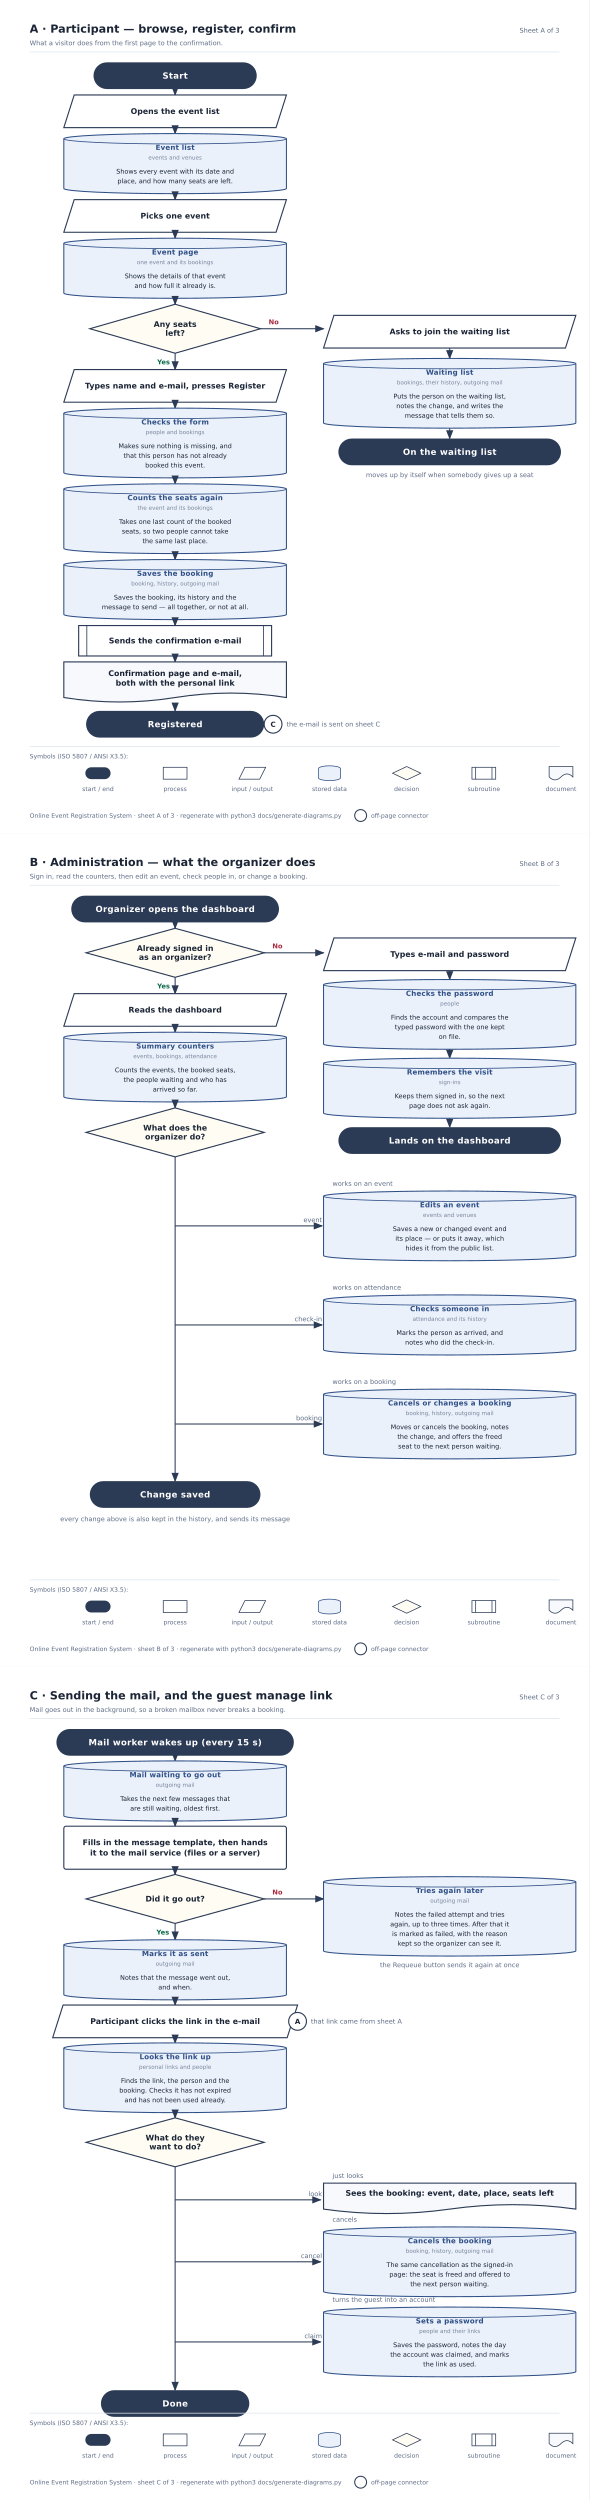
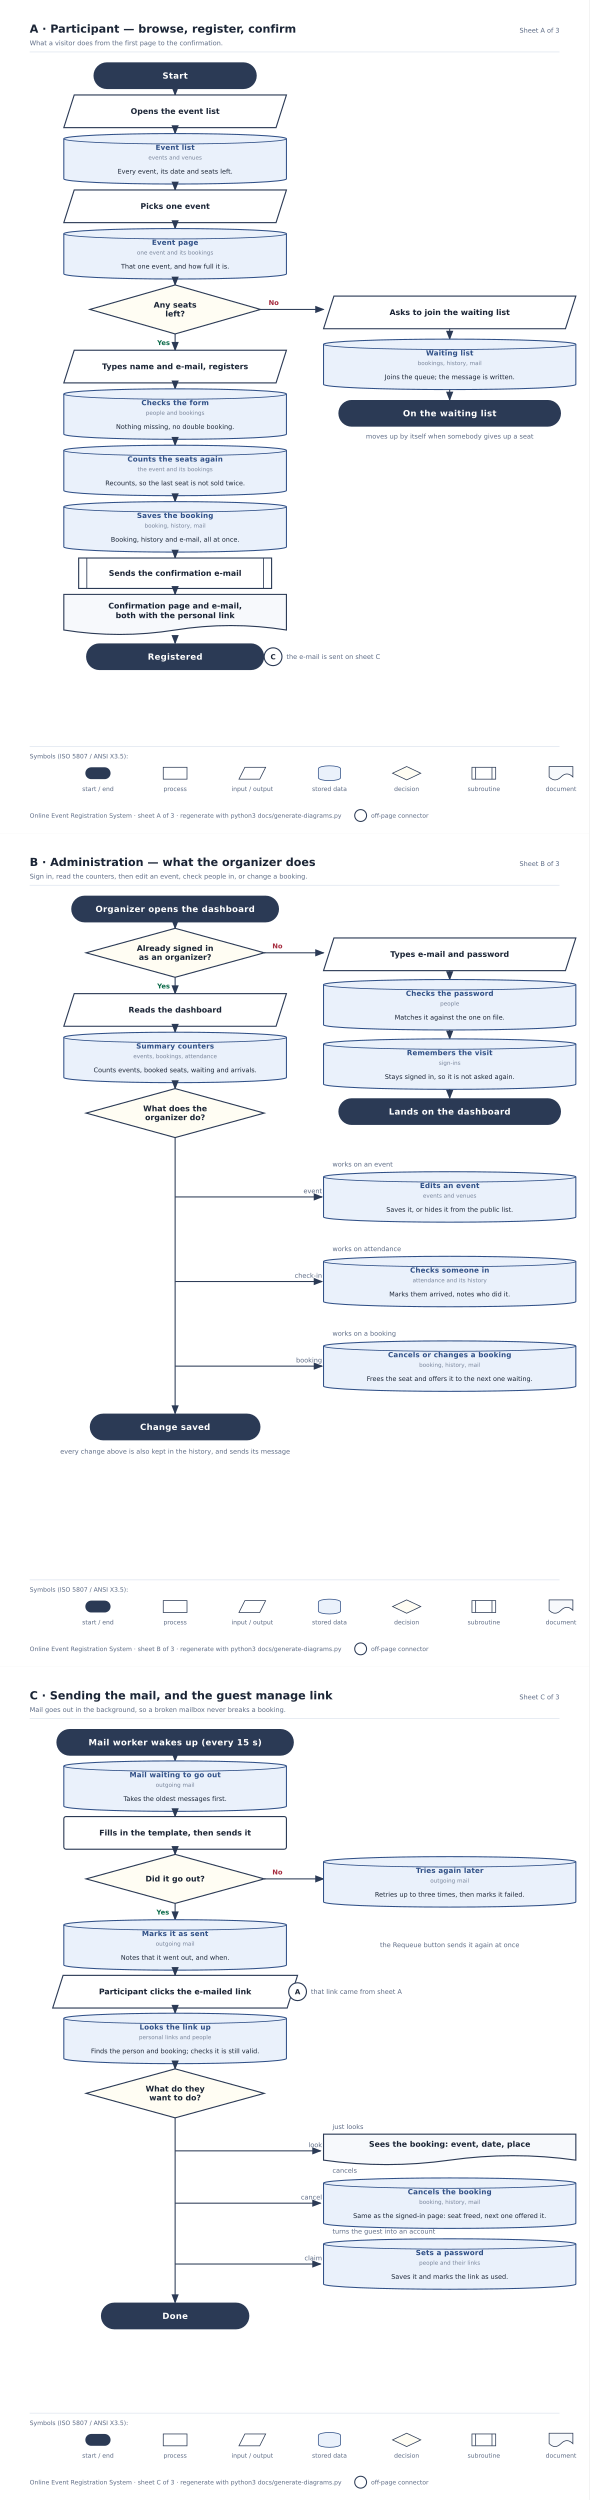
<svg xmlns="http://www.w3.org/2000/svg" viewBox="0 0 794 3369" width="794" height="3369" font-family="'Segoe UI','DejaVu Sans',Arial,Helvetica,sans-serif">
  <g transform="translate(0 0)">
    <defs>
      <style>
.t-term{fill:#fff;font-size:11.5px;font-weight:700;letter-spacing:.03em}
.t-proc{fill:#1b2536;font-size:10.5px;font-weight:600}
.t-db{fill:#2f4f86;font-size:9.6px;font-weight:700;letter-spacing:.02em}
.t-ops{fill:#1b2536;font-size:8.7px}
.t-tbl{fill:#7a869c;font-size:7.6px}
.t-lab{fill:#5d6b85;font-size:8.8px}
.t-yes{fill:#0c6b4a;font-size:9px;font-weight:700}
.t-no{fill:#a52a3d;font-size:9px;font-weight:700}
.t-h1{fill:#1b2536;font-size:15px;font-weight:700}
.t-sub{fill:#5d6b85;font-size:8.8px}
.t-con{fill:#1b2536;font-size:9.5px;font-weight:700}
.t-leg{fill:#5d6b85;font-size:8.2px}
</style>
      <marker id="ahA" markerWidth="9" markerHeight="7" refX="8" refY="3.5" orient="auto">
        <path d="M0 0 L9 3.5 L0 7 z" fill="#2b3a55" />
      </marker>
    </defs>
    <rect width="794" height="1123" fill="#ffffff" />
    <text class="t-h1" x="40" y="44">A · Participant — browse, register, confirm</text>
    <text class="t-sub" x="40" y="61">What a visitor does from the first page to the confirmation.</text>
    <text class="t-sub" x="754" y="44" text-anchor="end">Sheet A of 3</text>
    <line x1="40" y1="70" x2="754" y2="70" stroke="#dfe5ef" />
    <rect x="126.0" y="84" width="220" height="36" rx="18.0" fill="#2b3a55" />
    <text class="t-term" x="236" y="106.0" text-anchor="middle">Start</text>
    <path d="M236 120 L236 128" fill="none" stroke="#2b3a55" stroke-width="1.4" marker-end="url(#ahA)" />
    <path d="M100.0 128 L386.0 128 L372.0 172 L86.0 172 Z" fill="#ffffff" stroke="#2b3a55" stroke-width="1.5" />
    <text class="t-proc" x="236" y="153.5" text-anchor="middle">Opens the event list</text>
    <path d="M236 172 L236 180" fill="none" stroke="#2b3a55" stroke-width="1.4" marker-end="url(#ahA)" />
-     <path d="M86.0 187 A150.0 7 0 0 1 386.0 187 L386.0 254 A150.0 7 0 0 1 86.0 254 Z" fill="#eaf1fb" stroke="#2f4f86" stroke-width="1.4" />
+     <path d="M86.0 187 A150.0 7 0 0 1 386.0 187 L386.0 241 A150.0 7 0 0 1 86.0 241 Z" fill="#eaf1fb" stroke="#2f4f86" stroke-width="1.4" />
    <path d="M86.0 187 A150.0 7 0 0 0 386.0 187" fill="none" stroke="#2f4f86" stroke-width="1.1" />
    <text class="t-db" x="236" y="202" text-anchor="middle">Event list</text>
    <text class="t-tbl" x="236" y="215" text-anchor="middle">events and venues</text>
-     <text class="t-ops" x="236" y="234" text-anchor="middle">Shows every event with its date and</text>
-     <text class="t-ops" x="236" y="247" text-anchor="middle">place, and how many seats are left.</text>
-     <path d="M236 261 L236 269" fill="none" stroke="#2b3a55" stroke-width="1.4" marker-end="url(#ahA)" />
-     <path d="M100.0 269 L386.0 269 L372.0 313 L86.0 313 Z" fill="#ffffff" stroke="#2b3a55" stroke-width="1.5" />
-     <text class="t-proc" x="236" y="294.5" text-anchor="middle">Picks one event</text>
-     <path d="M236 313 L236 321" fill="none" stroke="#2b3a55" stroke-width="1.4" marker-end="url(#ahA)" />
-     <path d="M86.0 328 A150.0 7 0 0 1 386.0 328 L386.0 395 A150.0 7 0 0 1 86.0 395 Z" fill="#eaf1fb" stroke="#2f4f86" stroke-width="1.4" />
-     <path d="M86.0 328 A150.0 7 0 0 0 386.0 328" fill="none" stroke="#2f4f86" stroke-width="1.1" />
-     <text class="t-db" x="236" y="343" text-anchor="middle">Event page</text>
-     <text class="t-tbl" x="236" y="356" text-anchor="middle">one event and its bookings</text>
-     <text class="t-ops" x="236" y="375" text-anchor="middle">Shows the details of that event</text>
-     <text class="t-ops" x="236" y="388" text-anchor="middle">and how full it already is.</text>
-     <path d="M236 402 L236 410" fill="none" stroke="#2b3a55" stroke-width="1.4" marker-end="url(#ahA)" />
-     <path d="M236 410 L351.0 443.0 L236 476 L121.0 443.0 Z" fill="#fffdf3" stroke="#2b3a55" stroke-width="1.5" />
-     <text class="t-proc" x="236" y="440.5" text-anchor="middle">Any seats</text>
-     <text class="t-proc" x="236" y="452.5" text-anchor="middle">left?</text>
-     <path d="M351 443.0 L436 443.0" fill="none" stroke="#2b3a55" stroke-width="1.4" marker-end="url(#ahA)" />
-     <text class="t-no" x="362" y="437.0" text-anchor="start">No</text>
-     <path d="M450.0 425.0 L776.0 425.0 L762.0 469.0 L436.0 469.0 Z" fill="#ffffff" stroke="#2b3a55" stroke-width="1.5" />
-     <text class="t-proc" x="606" y="450.5" text-anchor="middle">Asks to join the waiting list</text>
-     <path d="M606 469.0 L606 483.0" fill="none" stroke="#2b3a55" stroke-width="1.4" marker-end="url(#ahA)" />
-     <path d="M436.0 490.0 A170.0 7 0 0 1 776.0 490.0 L776.0 570.0 A170.0 7 0 0 1 436.0 570.0 Z" fill="#eaf1fb" stroke="#2f4f86" stroke-width="1.4" />
-     <path d="M436.0 490.0 A170.0 7 0 0 0 776.0 490.0" fill="none" stroke="#2f4f86" stroke-width="1.1" />
-     <text class="t-db" x="606" y="505.0" text-anchor="middle">Waiting list</text>
-     <text class="t-tbl" x="606" y="518.0" text-anchor="middle">bookings, their history, outgoing mail</text>
-     <text class="t-ops" x="606" y="537.0" text-anchor="middle">Puts the person on the waiting list,</text>
-     <text class="t-ops" x="606" y="550.0" text-anchor="middle">notes the change, and writes the</text>
-     <text class="t-ops" x="606" y="563.0" text-anchor="middle">message that tells them so.</text>
-     <path d="M606 577.0 L606 591.0" fill="none" stroke="#2b3a55" stroke-width="1.4" marker-end="url(#ahA)" />
-     <rect x="456.0" y="591.0" width="300" height="36" rx="18.0" fill="#2b3a55" />
-     <text class="t-term" x="606" y="613.0" text-anchor="middle">On the waiting list</text>
-     <text class="t-lab" x="606" y="643.0" text-anchor="middle">moves up by itself when somebody gives up a seat</text>
-     <path d="M236 476 L236 498" fill="none" stroke="#2b3a55" stroke-width="1.4" marker-end="url(#ahA)" />
-     <text class="t-yes" x="229" y="491" text-anchor="end">Yes</text>
-     <path d="M100.0 498 L386.0 498 L372.0 542 L86.0 542 Z" fill="#ffffff" stroke="#2b3a55" stroke-width="1.5" />
-     <text class="t-proc" x="236" y="523.5" text-anchor="middle">Types name and e-mail, presses Register</text>
-     <path d="M236 542 L236 550" fill="none" stroke="#2b3a55" stroke-width="1.4" marker-end="url(#ahA)" />
-     <path d="M86.0 557 A150.0 7 0 0 1 386.0 557 L386.0 637 A150.0 7 0 0 1 86.0 637 Z" fill="#eaf1fb" stroke="#2f4f86" stroke-width="1.4" />
-     <path d="M86.0 557 A150.0 7 0 0 0 386.0 557" fill="none" stroke="#2f4f86" stroke-width="1.1" />
-     <text class="t-db" x="236" y="572" text-anchor="middle">Checks the form</text>
-     <text class="t-tbl" x="236" y="585" text-anchor="middle">people and bookings</text>
-     <text class="t-ops" x="236" y="604" text-anchor="middle">Makes sure nothing is missing, and</text>
-     <text class="t-ops" x="236" y="617" text-anchor="middle">that this person has not already</text>
-     <text class="t-ops" x="236" y="630" text-anchor="middle">booked this event.</text>
-     <path d="M236 644 L236 652" fill="none" stroke="#2b3a55" stroke-width="1.4" marker-end="url(#ahA)" />
-     <path d="M86.0 659 A150.0 7 0 0 1 386.0 659 L386.0 739 A150.0 7 0 0 1 86.0 739 Z" fill="#eaf1fb" stroke="#2f4f86" stroke-width="1.4" />
-     <path d="M86.0 659 A150.0 7 0 0 0 386.0 659" fill="none" stroke="#2f4f86" stroke-width="1.1" />
-     <text class="t-db" x="236" y="674" text-anchor="middle">Counts the seats again</text>
-     <text class="t-tbl" x="236" y="687" text-anchor="middle">the event and its bookings</text>
-     <text class="t-ops" x="236" y="706" text-anchor="middle">Takes one last count of the booked</text>
-     <text class="t-ops" x="236" y="719" text-anchor="middle">seats, so two people cannot take</text>
-     <text class="t-ops" x="236" y="732" text-anchor="middle">the same last place.</text>
-     <path d="M236 746 L236 754" fill="none" stroke="#2b3a55" stroke-width="1.4" marker-end="url(#ahA)" />
-     <path d="M86.0 761 A150.0 7 0 0 1 386.0 761 L386.0 828 A150.0 7 0 0 1 86.0 828 Z" fill="#eaf1fb" stroke="#2f4f86" stroke-width="1.4" />
-     <path d="M86.0 761 A150.0 7 0 0 0 386.0 761" fill="none" stroke="#2f4f86" stroke-width="1.1" />
-     <text class="t-db" x="236" y="776" text-anchor="middle">Saves the booking</text>
-     <text class="t-tbl" x="236" y="789" text-anchor="middle">booking, history, outgoing mail</text>
-     <text class="t-ops" x="236" y="808" text-anchor="middle">Saves the booking, its history and the</text>
-     <text class="t-ops" x="236" y="821" text-anchor="middle">message to send — all together, or not at all.</text>
-     <path d="M236 835 L236 843" fill="none" stroke="#2b3a55" stroke-width="1.4" marker-end="url(#ahA)" />
-     <rect x="106.0" y="843" width="260" height="41" fill="#ffffff" stroke="#2b3a55" stroke-width="1.5" />
-     <line x1="117.0" y1="843" x2="117.0" y2="884" stroke="#2b3a55" stroke-width="1.1" />
-     <line x1="355.0" y1="843" x2="355.0" y2="884" stroke="#2b3a55" stroke-width="1.1" />
-     <text class="t-proc" x="236" y="867.0" text-anchor="middle">Sends the confirmation e-mail</text>
-     <path d="M236 884 L236 892" fill="none" stroke="#2b3a55" stroke-width="1.4" marker-end="url(#ahA)" />
-     <path d="M86.0 892 L386.0 892 L386.0 940 Q311.0 928 236 940 Q161.0 952 86.0 940 Z" fill="#f7f9fc" stroke="#2b3a55" stroke-width="1.5" />
-     <text class="t-proc" x="236" y="911" text-anchor="middle">Confirmation page and e-mail,</text>
-     <text class="t-proc" x="236" y="924" text-anchor="middle">both with the personal link</text>
-     <path d="M236 950 L236 958" fill="none" stroke="#2b3a55" stroke-width="1.4" marker-end="url(#ahA)" />
-     <rect x="116.0" y="958" width="240" height="36" rx="18.0" fill="#2b3a55" />
-     <text class="t-term" x="236" y="980.0" text-anchor="middle">Registered</text>
-     <circle cx="368" cy="976.0" r="12" fill="#ffffff" stroke="#2b3a55" stroke-width="1.5" />
-     <text class="t-con" x="368" y="979.5" text-anchor="middle">C</text>
-     <text class="t-lab" x="386" y="979.0" text-anchor="start">the e-mail is sent on sheet C</text>
+     <text class="t-ops" x="236" y="234" text-anchor="middle">Every event, its date and seats left.</text>
+     <path d="M236 248 L236 256" fill="none" stroke="#2b3a55" stroke-width="1.4" marker-end="url(#ahA)" />
+     <path d="M100.0 256 L386.0 256 L372.0 300 L86.0 300 Z" fill="#ffffff" stroke="#2b3a55" stroke-width="1.5" />
+     <text class="t-proc" x="236" y="281.5" text-anchor="middle">Picks one event</text>
+     <path d="M236 300 L236 308" fill="none" stroke="#2b3a55" stroke-width="1.4" marker-end="url(#ahA)" />
+     <path d="M86.0 315 A150.0 7 0 0 1 386.0 315 L386.0 369 A150.0 7 0 0 1 86.0 369 Z" fill="#eaf1fb" stroke="#2f4f86" stroke-width="1.4" />
+     <path d="M86.0 315 A150.0 7 0 0 0 386.0 315" fill="none" stroke="#2f4f86" stroke-width="1.1" />
+     <text class="t-db" x="236" y="330" text-anchor="middle">Event page</text>
+     <text class="t-tbl" x="236" y="343" text-anchor="middle">one event and its bookings</text>
+     <text class="t-ops" x="236" y="362" text-anchor="middle">That one event, and how full it is.</text>
+     <path d="M236 376 L236 384" fill="none" stroke="#2b3a55" stroke-width="1.4" marker-end="url(#ahA)" />
+     <path d="M236 384 L351.0 417.0 L236 450 L121.0 417.0 Z" fill="#fffdf3" stroke="#2b3a55" stroke-width="1.5" />
+     <text class="t-proc" x="236" y="414.5" text-anchor="middle">Any seats</text>
+     <text class="t-proc" x="236" y="426.5" text-anchor="middle">left?</text>
+     <path d="M351 417.0 L436 417.0" fill="none" stroke="#2b3a55" stroke-width="1.4" marker-end="url(#ahA)" />
+     <text class="t-no" x="362" y="411.0" text-anchor="start">No</text>
+     <path d="M450.0 399.0 L776.0 399.0 L762.0 443.0 L436.0 443.0 Z" fill="#ffffff" stroke="#2b3a55" stroke-width="1.5" />
+     <text class="t-proc" x="606" y="424.5" text-anchor="middle">Asks to join the waiting list</text>
+     <path d="M606 443.0 L606 457.0" fill="none" stroke="#2b3a55" stroke-width="1.4" marker-end="url(#ahA)" />
+     <path d="M436.0 464.0 A170.0 7 0 0 1 776.0 464.0 L776.0 518.0 A170.0 7 0 0 1 436.0 518.0 Z" fill="#eaf1fb" stroke="#2f4f86" stroke-width="1.4" />
+     <path d="M436.0 464.0 A170.0 7 0 0 0 776.0 464.0" fill="none" stroke="#2f4f86" stroke-width="1.1" />
+     <text class="t-db" x="606" y="479.0" text-anchor="middle">Waiting list</text>
+     <text class="t-tbl" x="606" y="492.0" text-anchor="middle">bookings, history, mail</text>
+     <text class="t-ops" x="606" y="511.0" text-anchor="middle">Joins the queue; the message is written.</text>
+     <path d="M606 525.0 L606 539.0" fill="none" stroke="#2b3a55" stroke-width="1.4" marker-end="url(#ahA)" />
+     <rect x="456.0" y="539.0" width="300" height="36" rx="18.0" fill="#2b3a55" />
+     <text class="t-term" x="606" y="561.0" text-anchor="middle">On the waiting list</text>
+     <text class="t-lab" x="606" y="591.0" text-anchor="middle">moves up by itself when somebody gives up a seat</text>
+     <path d="M236 450 L236 472" fill="none" stroke="#2b3a55" stroke-width="1.4" marker-end="url(#ahA)" />
+     <text class="t-yes" x="229" y="465" text-anchor="end">Yes</text>
+     <path d="M100.0 472 L386.0 472 L372.0 516 L86.0 516 Z" fill="#ffffff" stroke="#2b3a55" stroke-width="1.5" />
+     <text class="t-proc" x="236" y="497.5" text-anchor="middle">Types name and e-mail, registers</text>
+     <path d="M236 516 L236 524" fill="none" stroke="#2b3a55" stroke-width="1.4" marker-end="url(#ahA)" />
+     <path d="M86.0 531 A150.0 7 0 0 1 386.0 531 L386.0 585 A150.0 7 0 0 1 86.0 585 Z" fill="#eaf1fb" stroke="#2f4f86" stroke-width="1.4" />
+     <path d="M86.0 531 A150.0 7 0 0 0 386.0 531" fill="none" stroke="#2f4f86" stroke-width="1.1" />
+     <text class="t-db" x="236" y="546" text-anchor="middle">Checks the form</text>
+     <text class="t-tbl" x="236" y="559" text-anchor="middle">people and bookings</text>
+     <text class="t-ops" x="236" y="578" text-anchor="middle">Nothing missing, no double booking.</text>
+     <path d="M236 592 L236 600" fill="none" stroke="#2b3a55" stroke-width="1.4" marker-end="url(#ahA)" />
+     <path d="M86.0 607 A150.0 7 0 0 1 386.0 607 L386.0 661 A150.0 7 0 0 1 86.0 661 Z" fill="#eaf1fb" stroke="#2f4f86" stroke-width="1.4" />
+     <path d="M86.0 607 A150.0 7 0 0 0 386.0 607" fill="none" stroke="#2f4f86" stroke-width="1.1" />
+     <text class="t-db" x="236" y="622" text-anchor="middle">Counts the seats again</text>
+     <text class="t-tbl" x="236" y="635" text-anchor="middle">the event and its bookings</text>
+     <text class="t-ops" x="236" y="654" text-anchor="middle">Recounts, so the last seat is not sold twice.</text>
+     <path d="M236 668 L236 676" fill="none" stroke="#2b3a55" stroke-width="1.4" marker-end="url(#ahA)" />
+     <path d="M86.0 683 A150.0 7 0 0 1 386.0 683 L386.0 737 A150.0 7 0 0 1 86.0 737 Z" fill="#eaf1fb" stroke="#2f4f86" stroke-width="1.4" />
+     <path d="M86.0 683 A150.0 7 0 0 0 386.0 683" fill="none" stroke="#2f4f86" stroke-width="1.1" />
+     <text class="t-db" x="236" y="698" text-anchor="middle">Saves the booking</text>
+     <text class="t-tbl" x="236" y="711" text-anchor="middle">booking, history, mail</text>
+     <text class="t-ops" x="236" y="730" text-anchor="middle">Booking, history and e-mail, all at once.</text>
+     <path d="M236 744 L236 752" fill="none" stroke="#2b3a55" stroke-width="1.4" marker-end="url(#ahA)" />
+     <rect x="106.0" y="752" width="260" height="41" fill="#ffffff" stroke="#2b3a55" stroke-width="1.5" />
+     <line x1="117.0" y1="752" x2="117.0" y2="793" stroke="#2b3a55" stroke-width="1.1" />
+     <line x1="355.0" y1="752" x2="355.0" y2="793" stroke="#2b3a55" stroke-width="1.1" />
+     <text class="t-proc" x="236" y="776.0" text-anchor="middle">Sends the confirmation e-mail</text>
+     <path d="M236 793 L236 801" fill="none" stroke="#2b3a55" stroke-width="1.4" marker-end="url(#ahA)" />
+     <path d="M86.0 801 L386.0 801 L386.0 849 Q311.0 837 236 849 Q161.0 861 86.0 849 Z" fill="#f7f9fc" stroke="#2b3a55" stroke-width="1.5" />
+     <text class="t-proc" x="236" y="820" text-anchor="middle">Confirmation page and e-mail,</text>
+     <text class="t-proc" x="236" y="833" text-anchor="middle">both with the personal link</text>
+     <path d="M236 859 L236 867" fill="none" stroke="#2b3a55" stroke-width="1.4" marker-end="url(#ahA)" />
+     <rect x="116.0" y="867" width="240" height="36" rx="18.0" fill="#2b3a55" />
+     <text class="t-term" x="236" y="889.0" text-anchor="middle">Registered</text>
+     <circle cx="368" cy="885.0" r="12" fill="#ffffff" stroke="#2b3a55" stroke-width="1.5" />
+     <text class="t-con" x="368" y="888.5" text-anchor="middle">C</text>
+     <text class="t-lab" x="386" y="888.0" text-anchor="start">the e-mail is sent on sheet C</text>
    <line x1="40" y1="1006" x2="754" y2="1006" stroke="#dfe5ef" />
    <text class="t-leg" x="40" y="1022">Symbols (ISO 5807 / ANSI X3.5):</text>
    <rect x="115" y="1034" width="34" height="16" rx="8" fill="#2b3a55" />
    <text class="t-leg" x="132" y="1066" text-anchor="middle">start / end</text>
    <rect x="220" y="1034" width="32" height="16" fill="#fff" stroke="#2b3a55" />
    <text class="t-leg" x="236" y="1066" text-anchor="middle">process</text>
    <path d="M330 1034 L358 1034 L350 1050 L322 1050 Z" fill="#fff" stroke="#2b3a55" />
    <text class="t-leg" x="340" y="1066" text-anchor="middle">input / output</text>
    <path d="M429 1036 A15 4 0 0 1 459 1036 L459 1048 A15 4 0 0 1 429 1048 Z" fill="#eaf1fb" stroke="#2f4f86" />
    <text class="t-leg" x="444" y="1066" text-anchor="middle">stored data</text>
    <path d="M548 1033 L567 1042 L548 1051 L529 1042 Z" fill="#fffdf3" stroke="#2b3a55" />
    <text class="t-leg" x="548" y="1066" text-anchor="middle">decision</text>
    <rect x="636" y="1034" width="32" height="16" fill="#fff" stroke="#2b3a55" />
    <line x1="641" y1="1034" x2="641" y2="1050" stroke="#2b3a55" />
    <line x1="663" y1="1034" x2="663" y2="1050" stroke="#2b3a55" />
    <text class="t-leg" x="652" y="1066" text-anchor="middle">subroutine</text>
    <path d="M740 1033 L772 1033 L772 1047 Q764 1039 756 1047 Q748 1055 740 1047 Z" fill="#f7f9fc" stroke="#2b3a55" />
    <text class="t-leg" x="756" y="1066" text-anchor="middle">document</text>
    <circle cx="486" cy="1099" r="8" fill="#ffffff" stroke="#2b3a55" stroke-width="1.4" />
    <text class="t-leg" x="500" y="1102">off-page connector</text>
    <text class="t-leg" x="40" y="1102">Online Event Registration System · sheet A of 3 · regenerate with python3 docs/generate-diagrams.py</text>
  </g>
  <g transform="translate(0 1123)">
    <defs>
      <style>
.t-term{fill:#fff;font-size:11.5px;font-weight:700;letter-spacing:.03em}
.t-proc{fill:#1b2536;font-size:10.5px;font-weight:600}
.t-db{fill:#2f4f86;font-size:9.6px;font-weight:700;letter-spacing:.02em}
.t-ops{fill:#1b2536;font-size:8.7px}
.t-tbl{fill:#7a869c;font-size:7.6px}
.t-lab{fill:#5d6b85;font-size:8.8px}
.t-yes{fill:#0c6b4a;font-size:9px;font-weight:700}
.t-no{fill:#a52a3d;font-size:9px;font-weight:700}
.t-h1{fill:#1b2536;font-size:15px;font-weight:700}
.t-sub{fill:#5d6b85;font-size:8.8px}
.t-con{fill:#1b2536;font-size:9.5px;font-weight:700}
.t-leg{fill:#5d6b85;font-size:8.2px}
</style>
      <marker id="ahB" markerWidth="9" markerHeight="7" refX="8" refY="3.5" orient="auto">
        <path d="M0 0 L9 3.5 L0 7 z" fill="#2b3a55" />
      </marker>
    </defs>
    <rect width="794" height="1123" fill="#ffffff" />
    <text class="t-h1" x="40" y="44">B · Administration — what the organizer does</text>
    <text class="t-sub" x="40" y="61">Sign in, read the counters, then edit an event, check people in, or change a booking.</text>
    <text class="t-sub" x="754" y="44" text-anchor="end">Sheet B of 3</text>
    <line x1="40" y1="70" x2="754" y2="70" stroke="#dfe5ef" />
    <rect x="96.0" y="84" width="280" height="36" rx="18.0" fill="#2b3a55" />
    <text class="t-term" x="236" y="106.0" text-anchor="middle">Organizer opens the dashboard</text>
    <path d="M236 120 L236 128" fill="none" stroke="#2b3a55" stroke-width="1.4" marker-end="url(#ahB)" />
    <path d="M236 128 L356.0 161.0 L236 194 L116.0 161.0 Z" fill="#fffdf3" stroke="#2b3a55" stroke-width="1.5" />
    <text class="t-proc" x="236" y="158.5" text-anchor="middle">Already signed in</text>
    <text class="t-proc" x="236" y="170.5" text-anchor="middle">as an organizer?</text>
    <path d="M356 161.0 L436 161.0" fill="none" stroke="#2b3a55" stroke-width="1.4" marker-end="url(#ahB)" />
    <text class="t-no" x="367" y="155.0" text-anchor="start">No</text>
    <path d="M450.0 141.0 L776.0 141.0 L762.0 185.0 L436.0 185.0 Z" fill="#ffffff" stroke="#2b3a55" stroke-width="1.5" />
    <text class="t-proc" x="606" y="166.5" text-anchor="middle">Types e-mail and password</text>
    <path d="M606 185.0 L606 197.0" fill="none" stroke="#2b3a55" stroke-width="1.4" marker-end="url(#ahB)" />
-     <path d="M436.0 204.0 A170.0 7 0 0 1 776.0 204.0 L776.0 284.0 A170.0 7 0 0 1 436.0 284.0 Z" fill="#eaf1fb" stroke="#2f4f86" stroke-width="1.4" />
+     <path d="M436.0 204.0 A170.0 7 0 0 1 776.0 204.0 L776.0 258.0 A170.0 7 0 0 1 436.0 258.0 Z" fill="#eaf1fb" stroke="#2f4f86" stroke-width="1.4" />
    <path d="M436.0 204.0 A170.0 7 0 0 0 776.0 204.0" fill="none" stroke="#2f4f86" stroke-width="1.1" />
    <text class="t-db" x="606" y="219.0" text-anchor="middle">Checks the password</text>
    <text class="t-tbl" x="606" y="232.0" text-anchor="middle">people</text>
-     <text class="t-ops" x="606" y="251.0" text-anchor="middle">Finds the account and compares the</text>
-     <text class="t-ops" x="606" y="264.0" text-anchor="middle">typed password with the one kept</text>
-     <text class="t-ops" x="606" y="277.0" text-anchor="middle">on file.</text>
-     <path d="M606 291.0 L606 303.0" fill="none" stroke="#2b3a55" stroke-width="1.4" marker-end="url(#ahB)" />
-     <path d="M436.0 310.0 A170.0 7 0 0 1 776.0 310.0 L776.0 377.0 A170.0 7 0 0 1 436.0 377.0 Z" fill="#eaf1fb" stroke="#2f4f86" stroke-width="1.4" />
-     <path d="M436.0 310.0 A170.0 7 0 0 0 776.0 310.0" fill="none" stroke="#2f4f86" stroke-width="1.1" />
-     <text class="t-db" x="606" y="325.0" text-anchor="middle">Remembers the visit</text>
-     <text class="t-tbl" x="606" y="338.0" text-anchor="middle">sign-ins</text>
-     <text class="t-ops" x="606" y="357.0" text-anchor="middle">Keeps them signed in, so the next</text>
-     <text class="t-ops" x="606" y="370.0" text-anchor="middle">page does not ask again.</text>
-     <path d="M606 384.0 L606 396.0" fill="none" stroke="#2b3a55" stroke-width="1.4" marker-end="url(#ahB)" />
-     <rect x="456.0" y="396.0" width="300" height="36" rx="18.0" fill="#2b3a55" />
-     <text class="t-term" x="606" y="418.0" text-anchor="middle">Lands on the dashboard</text>
+     <text class="t-ops" x="606" y="251.0" text-anchor="middle">Matches it against the one on file.</text>
+     <path d="M606 265.0 L606 277.0" fill="none" stroke="#2b3a55" stroke-width="1.4" marker-end="url(#ahB)" />
+     <path d="M436.0 284.0 A170.0 7 0 0 1 776.0 284.0 L776.0 338.0 A170.0 7 0 0 1 436.0 338.0 Z" fill="#eaf1fb" stroke="#2f4f86" stroke-width="1.4" />
+     <path d="M436.0 284.0 A170.0 7 0 0 0 776.0 284.0" fill="none" stroke="#2f4f86" stroke-width="1.1" />
+     <text class="t-db" x="606" y="299.0" text-anchor="middle">Remembers the visit</text>
+     <text class="t-tbl" x="606" y="312.0" text-anchor="middle">sign-ins</text>
+     <text class="t-ops" x="606" y="331.0" text-anchor="middle">Stays signed in, so it is not asked again.</text>
+     <path d="M606 345.0 L606 357.0" fill="none" stroke="#2b3a55" stroke-width="1.4" marker-end="url(#ahB)" />
+     <rect x="456.0" y="357.0" width="300" height="36" rx="18.0" fill="#2b3a55" />
+     <text class="t-term" x="606" y="379.0" text-anchor="middle">Lands on the dashboard</text>
    <path d="M236 194 L236 216" fill="none" stroke="#2b3a55" stroke-width="1.4" marker-end="url(#ahB)" />
    <text class="t-yes" x="229" y="209" text-anchor="end">Yes</text>
    <path d="M100.0 216 L386.0 216 L372.0 260 L86.0 260 Z" fill="#ffffff" stroke="#2b3a55" stroke-width="1.5" />
    <text class="t-proc" x="236" y="241.5" text-anchor="middle">Reads the dashboard</text>
    <path d="M236 260 L236 268" fill="none" stroke="#2b3a55" stroke-width="1.4" marker-end="url(#ahB)" />
-     <path d="M86.0 275 A150.0 7 0 0 1 386.0 275 L386.0 355 A150.0 7 0 0 1 86.0 355 Z" fill="#eaf1fb" stroke="#2f4f86" stroke-width="1.4" />
+     <path d="M86.0 275 A150.0 7 0 0 1 386.0 275 L386.0 329 A150.0 7 0 0 1 86.0 329 Z" fill="#eaf1fb" stroke="#2f4f86" stroke-width="1.4" />
    <path d="M86.0 275 A150.0 7 0 0 0 386.0 275" fill="none" stroke="#2f4f86" stroke-width="1.1" />
    <text class="t-db" x="236" y="290" text-anchor="middle">Summary counters</text>
    <text class="t-tbl" x="236" y="303" text-anchor="middle">events, bookings, attendance</text>
-     <text class="t-ops" x="236" y="322" text-anchor="middle">Counts the events, the booked seats,</text>
-     <text class="t-ops" x="236" y="335" text-anchor="middle">the people waiting and who has</text>
-     <text class="t-ops" x="236" y="348" text-anchor="middle">arrived so far.</text>
-     <path d="M236 362 L236 370" fill="none" stroke="#2b3a55" stroke-width="1.4" marker-end="url(#ahB)" />
-     <path d="M236 370 L356.0 403.0 L236 436 L116.0 403.0 Z" fill="#fffdf3" stroke="#2b3a55" stroke-width="1.5" />
-     <text class="t-proc" x="236" y="400.5" text-anchor="middle">What does the</text>
-     <text class="t-proc" x="236" y="412.5" text-anchor="middle">organizer do?</text>
-     <path d="M236 436 L236 873" fill="none" stroke="#2b3a55" stroke-width="1.4" marker-end="url(#ahB)" />
-     <path d="M236 529.0 L434 529.0" fill="none" stroke="#2b3a55" stroke-width="1.4" marker-end="url(#ahB)" />
-     <path d="M436.0 489 A170.0 7 0 0 1 776.0 489 L776.0 569 A170.0 7 0 0 1 436.0 569 Z" fill="#eaf1fb" stroke="#2f4f86" stroke-width="1.4" />
-     <path d="M436.0 489 A170.0 7 0 0 0 776.0 489" fill="none" stroke="#2f4f86" stroke-width="1.1" />
-     <text class="t-db" x="606" y="504" text-anchor="middle">Edits an event</text>
-     <text class="t-tbl" x="606" y="517" text-anchor="middle">events and venues</text>
-     <text class="t-ops" x="606" y="536" text-anchor="middle">Saves a new or changed event and</text>
-     <text class="t-ops" x="606" y="549" text-anchor="middle">its place — or puts it away, which</text>
-     <text class="t-ops" x="606" y="562" text-anchor="middle">hides it from the public list.</text>
-     <text class="t-lab" x="434" y="524.0" text-anchor="end">event</text>
-     <text class="t-lab" x="448" y="475" text-anchor="start">works on an event</text>
-     <path d="M236 662.5 L434 662.5" fill="none" stroke="#2b3a55" stroke-width="1.4" marker-end="url(#ahB)" />
-     <path d="M436.0 629 A170.0 7 0 0 1 776.0 629 L776.0 696 A170.0 7 0 0 1 436.0 696 Z" fill="#eaf1fb" stroke="#2f4f86" stroke-width="1.4" />
-     <path d="M436.0 629 A170.0 7 0 0 0 776.0 629" fill="none" stroke="#2f4f86" stroke-width="1.1" />
-     <text class="t-db" x="606" y="644" text-anchor="middle">Checks someone in</text>
-     <text class="t-tbl" x="606" y="657" text-anchor="middle">attendance and its history</text>
-     <text class="t-ops" x="606" y="676" text-anchor="middle">Marks the person as arrived, and</text>
-     <text class="t-ops" x="606" y="689" text-anchor="middle">notes who did the check-in.</text>
-     <text class="t-lab" x="434" y="657.5" text-anchor="end">check-in</text>
-     <text class="t-lab" x="448" y="615" text-anchor="start">works on attendance</text>
-     <path d="M236 796.0 L434 796.0" fill="none" stroke="#2b3a55" stroke-width="1.4" marker-end="url(#ahB)" />
-     <path d="M436.0 756 A170.0 7 0 0 1 776.0 756 L776.0 836 A170.0 7 0 0 1 436.0 836 Z" fill="#eaf1fb" stroke="#2f4f86" stroke-width="1.4" />
-     <path d="M436.0 756 A170.0 7 0 0 0 776.0 756" fill="none" stroke="#2f4f86" stroke-width="1.1" />
-     <text class="t-db" x="606" y="771" text-anchor="middle">Cancels or changes a booking</text>
-     <text class="t-tbl" x="606" y="784" text-anchor="middle">booking, history, outgoing mail</text>
-     <text class="t-ops" x="606" y="803" text-anchor="middle">Moves or cancels the booking, notes</text>
-     <text class="t-ops" x="606" y="816" text-anchor="middle">the change, and offers the freed</text>
-     <text class="t-ops" x="606" y="829" text-anchor="middle">seat to the next person waiting.</text>
-     <text class="t-lab" x="434" y="791.0" text-anchor="end">booking</text>
-     <text class="t-lab" x="448" y="742" text-anchor="start">works on a booking</text>
-     <rect x="121.0" y="873" width="230" height="36" rx="18.0" fill="#2b3a55" />
-     <text class="t-term" x="236" y="895.0" text-anchor="middle">Change saved</text>
-     <text class="t-lab" x="236" y="927" text-anchor="middle">every change above is also kept in the history, and sends its message</text>
+     <text class="t-ops" x="236" y="322" text-anchor="middle">Counts events, booked seats, waiting and arrivals.</text>
+     <path d="M236 336 L236 344" fill="none" stroke="#2b3a55" stroke-width="1.4" marker-end="url(#ahB)" />
+     <path d="M236 344 L356.0 377.0 L236 410 L116.0 377.0 Z" fill="#fffdf3" stroke="#2b3a55" stroke-width="1.5" />
+     <text class="t-proc" x="236" y="374.5" text-anchor="middle">What does the</text>
+     <text class="t-proc" x="236" y="386.5" text-anchor="middle">organizer do?</text>
+     <path d="M236 410 L236 782" fill="none" stroke="#2b3a55" stroke-width="1.4" marker-end="url(#ahB)" />
+     <path d="M236 490.0 L434 490.0" fill="none" stroke="#2b3a55" stroke-width="1.4" marker-end="url(#ahB)" />
+     <path d="M436.0 463 A170.0 7 0 0 1 776.0 463 L776.0 517 A170.0 7 0 0 1 436.0 517 Z" fill="#eaf1fb" stroke="#2f4f86" stroke-width="1.4" />
+     <path d="M436.0 463 A170.0 7 0 0 0 776.0 463" fill="none" stroke="#2f4f86" stroke-width="1.1" />
+     <text class="t-db" x="606" y="478" text-anchor="middle">Edits an event</text>
+     <text class="t-tbl" x="606" y="491" text-anchor="middle">events and venues</text>
+     <text class="t-ops" x="606" y="510" text-anchor="middle">Saves it, or hides it from the public list.</text>
+     <text class="t-lab" x="434" y="485.0" text-anchor="end">event</text>
+     <text class="t-lab" x="448" y="449" text-anchor="start">works on an event</text>
+     <path d="M236 604.0 L434 604.0" fill="none" stroke="#2b3a55" stroke-width="1.4" marker-end="url(#ahB)" />
+     <path d="M436.0 577 A170.0 7 0 0 1 776.0 577 L776.0 631 A170.0 7 0 0 1 436.0 631 Z" fill="#eaf1fb" stroke="#2f4f86" stroke-width="1.4" />
+     <path d="M436.0 577 A170.0 7 0 0 0 776.0 577" fill="none" stroke="#2f4f86" stroke-width="1.1" />
+     <text class="t-db" x="606" y="592" text-anchor="middle">Checks someone in</text>
+     <text class="t-tbl" x="606" y="605" text-anchor="middle">attendance and its history</text>
+     <text class="t-ops" x="606" y="624" text-anchor="middle">Marks them arrived, notes who did it.</text>
+     <text class="t-lab" x="434" y="599.0" text-anchor="end">check-in</text>
+     <text class="t-lab" x="448" y="563" text-anchor="start">works on attendance</text>
+     <path d="M236 718.0 L434 718.0" fill="none" stroke="#2b3a55" stroke-width="1.4" marker-end="url(#ahB)" />
+     <path d="M436.0 691 A170.0 7 0 0 1 776.0 691 L776.0 745 A170.0 7 0 0 1 436.0 745 Z" fill="#eaf1fb" stroke="#2f4f86" stroke-width="1.4" />
+     <path d="M436.0 691 A170.0 7 0 0 0 776.0 691" fill="none" stroke="#2f4f86" stroke-width="1.1" />
+     <text class="t-db" x="606" y="706" text-anchor="middle">Cancels or changes a booking</text>
+     <text class="t-tbl" x="606" y="719" text-anchor="middle">booking, history, mail</text>
+     <text class="t-ops" x="606" y="738" text-anchor="middle">Frees the seat and offers it to the next one waiting.</text>
+     <text class="t-lab" x="434" y="713.0" text-anchor="end">booking</text>
+     <text class="t-lab" x="448" y="677" text-anchor="start">works on a booking</text>
+     <rect x="121.0" y="782" width="230" height="36" rx="18.0" fill="#2b3a55" />
+     <text class="t-term" x="236" y="804.0" text-anchor="middle">Change saved</text>
+     <text class="t-lab" x="236" y="836" text-anchor="middle">every change above is also kept in the history, and sends its message</text>
    <line x1="40" y1="1006" x2="754" y2="1006" stroke="#dfe5ef" />
    <text class="t-leg" x="40" y="1022">Symbols (ISO 5807 / ANSI X3.5):</text>
    <rect x="115" y="1034" width="34" height="16" rx="8" fill="#2b3a55" />
    <text class="t-leg" x="132" y="1066" text-anchor="middle">start / end</text>
    <rect x="220" y="1034" width="32" height="16" fill="#fff" stroke="#2b3a55" />
    <text class="t-leg" x="236" y="1066" text-anchor="middle">process</text>
    <path d="M330 1034 L358 1034 L350 1050 L322 1050 Z" fill="#fff" stroke="#2b3a55" />
    <text class="t-leg" x="340" y="1066" text-anchor="middle">input / output</text>
    <path d="M429 1036 A15 4 0 0 1 459 1036 L459 1048 A15 4 0 0 1 429 1048 Z" fill="#eaf1fb" stroke="#2f4f86" />
    <text class="t-leg" x="444" y="1066" text-anchor="middle">stored data</text>
    <path d="M548 1033 L567 1042 L548 1051 L529 1042 Z" fill="#fffdf3" stroke="#2b3a55" />
    <text class="t-leg" x="548" y="1066" text-anchor="middle">decision</text>
    <rect x="636" y="1034" width="32" height="16" fill="#fff" stroke="#2b3a55" />
    <line x1="641" y1="1034" x2="641" y2="1050" stroke="#2b3a55" />
    <line x1="663" y1="1034" x2="663" y2="1050" stroke="#2b3a55" />
    <text class="t-leg" x="652" y="1066" text-anchor="middle">subroutine</text>
    <path d="M740 1033 L772 1033 L772 1047 Q764 1039 756 1047 Q748 1055 740 1047 Z" fill="#f7f9fc" stroke="#2b3a55" />
    <text class="t-leg" x="756" y="1066" text-anchor="middle">document</text>
    <circle cx="486" cy="1099" r="8" fill="#ffffff" stroke="#2b3a55" stroke-width="1.4" />
    <text class="t-leg" x="500" y="1102">off-page connector</text>
    <text class="t-leg" x="40" y="1102">Online Event Registration System · sheet B of 3 · regenerate with python3 docs/generate-diagrams.py</text>
  </g>
  <g transform="translate(0 2246)">
    <defs>
      <style>
.t-term{fill:#fff;font-size:11.5px;font-weight:700;letter-spacing:.03em}
.t-proc{fill:#1b2536;font-size:10.5px;font-weight:600}
.t-db{fill:#2f4f86;font-size:9.6px;font-weight:700;letter-spacing:.02em}
.t-ops{fill:#1b2536;font-size:8.7px}
.t-tbl{fill:#7a869c;font-size:7.6px}
.t-lab{fill:#5d6b85;font-size:8.8px}
.t-yes{fill:#0c6b4a;font-size:9px;font-weight:700}
.t-no{fill:#a52a3d;font-size:9px;font-weight:700}
.t-h1{fill:#1b2536;font-size:15px;font-weight:700}
.t-sub{fill:#5d6b85;font-size:8.8px}
.t-con{fill:#1b2536;font-size:9.5px;font-weight:700}
.t-leg{fill:#5d6b85;font-size:8.2px}
</style>
      <marker id="ahC" markerWidth="9" markerHeight="7" refX="8" refY="3.5" orient="auto">
        <path d="M0 0 L9 3.5 L0 7 z" fill="#2b3a55" />
      </marker>
    </defs>
    <rect width="794" height="1123" fill="#ffffff" />
    <text class="t-h1" x="40" y="44">C · Sending the mail, and the guest manage link</text>
    <text class="t-sub" x="40" y="61">Mail goes out in the background, so a broken mailbox never breaks a booking.</text>
    <text class="t-sub" x="754" y="44" text-anchor="end">Sheet C of 3</text>
    <line x1="40" y1="70" x2="754" y2="70" stroke="#dfe5ef" />
    <rect x="76.0" y="84" width="320" height="36" rx="18.0" fill="#2b3a55" />
    <text class="t-term" x="236" y="106.0" text-anchor="middle">Mail worker wakes up (every 15 s)</text>
    <path d="M236 120 L236 127" fill="none" stroke="#2b3a55" stroke-width="1.4" marker-end="url(#ahC)" />
-     <path d="M86.0 134 A150.0 7 0 0 1 386.0 134 L386.0 201 A150.0 7 0 0 1 86.0 201 Z" fill="#eaf1fb" stroke="#2f4f86" stroke-width="1.4" />
+     <path d="M86.0 134 A150.0 7 0 0 1 386.0 134 L386.0 188 A150.0 7 0 0 1 86.0 188 Z" fill="#eaf1fb" stroke="#2f4f86" stroke-width="1.4" />
    <path d="M86.0 134 A150.0 7 0 0 0 386.0 134" fill="none" stroke="#2f4f86" stroke-width="1.1" />
    <text class="t-db" x="236" y="149" text-anchor="middle">Mail waiting to go out</text>
    <text class="t-tbl" x="236" y="162" text-anchor="middle">outgoing mail</text>
-     <text class="t-ops" x="236" y="181" text-anchor="middle">Takes the next few messages that</text>
-     <text class="t-ops" x="236" y="194" text-anchor="middle">are still waiting, oldest first.</text>
-     <path d="M236 208 L236 215" fill="none" stroke="#2b3a55" stroke-width="1.4" marker-end="url(#ahC)" />
-     <rect x="86.0" y="215" width="300" height="58" rx="3" fill="#ffffff" stroke="#2b3a55" stroke-width="1.5" />
-     <text class="t-proc" x="236" y="240.5" text-anchor="middle">Fills in the message template, then hands</text>
-     <text class="t-proc" x="236" y="254.5" text-anchor="middle">it to the mail service (files or a server)</text>
-     <path d="M236 273 L236 280" fill="none" stroke="#2b3a55" stroke-width="1.4" marker-end="url(#ahC)" />
-     <path d="M236 280 L356.0 313.0 L236 346 L116.0 313.0 Z" fill="#fffdf3" stroke="#2b3a55" stroke-width="1.5" />
-     <text class="t-proc" x="236" y="316.5" text-anchor="middle">Did it go out?</text>
-     <path d="M356 313.0 L436 313.0" fill="none" stroke="#2b3a55" stroke-width="1.4" marker-end="url(#ahC)" />
-     <text class="t-no" x="367" y="307.0" text-anchor="start">No</text>
-     <path d="M436.0 290.0 A170.0 7 0 0 1 776.0 290.0 L776.0 383.0 A170.0 7 0 0 1 436.0 383.0 Z" fill="#eaf1fb" stroke="#2f4f86" stroke-width="1.4" />
-     <path d="M436.0 290.0 A170.0 7 0 0 0 776.0 290.0" fill="none" stroke="#2f4f86" stroke-width="1.1" />
-     <text class="t-db" x="606" y="305.0" text-anchor="middle">Tries again later</text>
-     <text class="t-tbl" x="606" y="318.0" text-anchor="middle">outgoing mail</text>
-     <text class="t-ops" x="606" y="337.0" text-anchor="middle">Notes the failed attempt and tries</text>
-     <text class="t-ops" x="606" y="350.0" text-anchor="middle">again, up to three times. After that it</text>
-     <text class="t-ops" x="606" y="363.0" text-anchor="middle">is marked as failed, with the reason</text>
-     <text class="t-ops" x="606" y="376.0" text-anchor="middle">kept so the organizer can see it.</text>
-     <text class="t-lab" x="606" y="405.0" text-anchor="middle">the Requeue button sends it again at once</text>
-     <path d="M236 346 L236 368" fill="none" stroke="#2b3a55" stroke-width="1.4" marker-end="url(#ahC)" />
-     <text class="t-yes" x="228" y="361" text-anchor="end">Yes</text>
-     <path d="M86.0 375 A150.0 7 0 0 1 386.0 375 L386.0 442 A150.0 7 0 0 1 86.0 442 Z" fill="#eaf1fb" stroke="#2f4f86" stroke-width="1.4" />
-     <path d="M86.0 375 A150.0 7 0 0 0 386.0 375" fill="none" stroke="#2f4f86" stroke-width="1.1" />
-     <text class="t-db" x="236" y="390" text-anchor="middle">Marks it as sent</text>
-     <text class="t-tbl" x="236" y="403" text-anchor="middle">outgoing mail</text>
-     <text class="t-ops" x="236" y="422" text-anchor="middle">Notes that the message went out,</text>
-     <text class="t-ops" x="236" y="435" text-anchor="middle">and when.</text>
-     <path d="M236 449 L236 456" fill="none" stroke="#2b3a55" stroke-width="1.4" marker-end="url(#ahC)" />
-     <path d="M85.0 456 L401.0 456 L387.0 500 L71.0 500 Z" fill="#ffffff" stroke="#2b3a55" stroke-width="1.5" />
-     <text class="t-proc" x="236" y="481.5" text-anchor="middle">Participant clicks the link in the e-mail</text>
-     <circle cx="401" cy="478.0" r="12" fill="#ffffff" stroke="#2b3a55" stroke-width="1.5" />
-     <text class="t-con" x="401" y="481.5" text-anchor="middle">A</text>
-     <text class="t-lab" x="419" y="481.0" text-anchor="start">that link came from sheet A</text>
-     <path d="M236 500 L236 507" fill="none" stroke="#2b3a55" stroke-width="1.4" marker-end="url(#ahC)" />
-     <path d="M86.0 514 A150.0 7 0 0 1 386.0 514 L386.0 594 A150.0 7 0 0 1 86.0 594 Z" fill="#eaf1fb" stroke="#2f4f86" stroke-width="1.4" />
-     <path d="M86.0 514 A150.0 7 0 0 0 386.0 514" fill="none" stroke="#2f4f86" stroke-width="1.1" />
-     <text class="t-db" x="236" y="529" text-anchor="middle">Looks the link up</text>
-     <text class="t-tbl" x="236" y="542" text-anchor="middle">personal links and people</text>
-     <text class="t-ops" x="236" y="561" text-anchor="middle">Finds the link, the person and the</text>
-     <text class="t-ops" x="236" y="574" text-anchor="middle">booking. Checks it has not expired</text>
-     <text class="t-ops" x="236" y="587" text-anchor="middle">and has not been used already.</text>
-     <path d="M236 601 L236 608" fill="none" stroke="#2b3a55" stroke-width="1.4" marker-end="url(#ahC)" />
-     <path d="M236 608 L356.0 641.0 L236 674 L116.0 641.0 Z" fill="#fffdf3" stroke="#2b3a55" stroke-width="1.5" />
-     <text class="t-proc" x="236" y="638.5" text-anchor="middle">What do they</text>
-     <text class="t-proc" x="236" y="650.5" text-anchor="middle">want to do?</text>
-     <path d="M236 674 L236 975" fill="none" stroke="#2b3a55" stroke-width="1.4" marker-end="url(#ahC)" />
-     <path d="M236 718.5 L432 718.5" fill="none" stroke="#2b3a55" stroke-width="1.4" marker-end="url(#ahC)" />
-     <path d="M436.0 696 L776.0 696 L776.0 731 Q691.0 719 606 731 Q521.0 743 436.0 731 Z" fill="#f7f9fc" stroke="#2b3a55" stroke-width="1.5" />
-     <text class="t-proc" x="606" y="713" text-anchor="middle">Sees the booking: event, date, place, seats left</text>
-     <text class="t-lab" x="434" y="713.5" text-anchor="end">look</text>
-     <text class="t-lab" x="448" y="689" text-anchor="start">just looks</text>
-     <path d="M236 802.0 L432 802.0" fill="none" stroke="#2b3a55" stroke-width="1.4" marker-end="url(#ahC)" />
-     <path d="M436.0 762 A170.0 7 0 0 1 776.0 762 L776.0 842 A170.0 7 0 0 1 436.0 842 Z" fill="#eaf1fb" stroke="#2f4f86" stroke-width="1.4" />
-     <path d="M436.0 762 A170.0 7 0 0 0 776.0 762" fill="none" stroke="#2f4f86" stroke-width="1.1" />
-     <text class="t-db" x="606" y="777" text-anchor="middle">Cancels the booking</text>
-     <text class="t-tbl" x="606" y="790" text-anchor="middle">booking, history, outgoing mail</text>
-     <text class="t-ops" x="606" y="809" text-anchor="middle">The same cancellation as the signed-in</text>
-     <text class="t-ops" x="606" y="822" text-anchor="middle">page: the seat is freed and offered to</text>
-     <text class="t-ops" x="606" y="835" text-anchor="middle">the next person waiting.</text>
-     <text class="t-lab" x="434" y="797.0" text-anchor="end">cancel</text>
-     <text class="t-lab" x="448" y="748" text-anchor="start">cancels</text>
-     <path d="M236 910.0 L432 910.0" fill="none" stroke="#2b3a55" stroke-width="1.4" marker-end="url(#ahC)" />
-     <path d="M436.0 870 A170.0 7 0 0 1 776.0 870 L776.0 950 A170.0 7 0 0 1 436.0 950 Z" fill="#eaf1fb" stroke="#2f4f86" stroke-width="1.4" />
-     <path d="M436.0 870 A170.0 7 0 0 0 776.0 870" fill="none" stroke="#2f4f86" stroke-width="1.1" />
-     <text class="t-db" x="606" y="885" text-anchor="middle">Sets a password</text>
-     <text class="t-tbl" x="606" y="898" text-anchor="middle">people and their links</text>
-     <text class="t-ops" x="606" y="917" text-anchor="middle">Saves the password, notes the day</text>
-     <text class="t-ops" x="606" y="930" text-anchor="middle">the account was claimed, and marks</text>
-     <text class="t-ops" x="606" y="943" text-anchor="middle">the link as used.</text>
-     <text class="t-lab" x="434" y="905.0" text-anchor="end">claim</text>
-     <text class="t-lab" x="448" y="856" text-anchor="start">turns the guest into an account</text>
-     <rect x="136.0" y="975" width="200" height="36" rx="18.0" fill="#2b3a55" />
-     <text class="t-term" x="236" y="997.0" text-anchor="middle">Done</text>
+     <text class="t-ops" x="236" y="181" text-anchor="middle">Takes the oldest messages first.</text>
+     <path d="M236 195 L236 202" fill="none" stroke="#2b3a55" stroke-width="1.4" marker-end="url(#ahC)" />
+     <rect x="86.0" y="202" width="300" height="44" rx="3" fill="#ffffff" stroke="#2b3a55" stroke-width="1.5" />
+     <text class="t-proc" x="236" y="227.5" text-anchor="middle">Fills in the template, then sends it</text>
+     <path d="M236 246 L236 253" fill="none" stroke="#2b3a55" stroke-width="1.4" marker-end="url(#ahC)" />
+     <path d="M236 253 L356.0 286.0 L236 319 L116.0 286.0 Z" fill="#fffdf3" stroke="#2b3a55" stroke-width="1.5" />
+     <text class="t-proc" x="236" y="289.5" text-anchor="middle">Did it go out?</text>
+     <path d="M356 286.0 L436 286.0" fill="none" stroke="#2b3a55" stroke-width="1.4" marker-end="url(#ahC)" />
+     <text class="t-no" x="367" y="280.0" text-anchor="start">No</text>
+     <path d="M436.0 263.0 A170.0 7 0 0 1 776.0 263.0 L776.0 317.0 A170.0 7 0 0 1 436.0 317.0 Z" fill="#eaf1fb" stroke="#2f4f86" stroke-width="1.4" />
+     <path d="M436.0 263.0 A170.0 7 0 0 0 776.0 263.0" fill="none" stroke="#2f4f86" stroke-width="1.1" />
+     <text class="t-db" x="606" y="278.0" text-anchor="middle">Tries again later</text>
+     <text class="t-tbl" x="606" y="291.0" text-anchor="middle">outgoing mail</text>
+     <text class="t-ops" x="606" y="310.0" text-anchor="middle">Retries up to three times, then marks it failed.</text>
+     <text class="t-lab" x="606" y="378.0" text-anchor="middle">the Requeue button sends it again at once</text>
+     <path d="M236 319 L236 341" fill="none" stroke="#2b3a55" stroke-width="1.4" marker-end="url(#ahC)" />
+     <text class="t-yes" x="228" y="334" text-anchor="end">Yes</text>
+     <path d="M86.0 348 A150.0 7 0 0 1 386.0 348 L386.0 402 A150.0 7 0 0 1 86.0 402 Z" fill="#eaf1fb" stroke="#2f4f86" stroke-width="1.4" />
+     <path d="M86.0 348 A150.0 7 0 0 0 386.0 348" fill="none" stroke="#2f4f86" stroke-width="1.1" />
+     <text class="t-db" x="236" y="363" text-anchor="middle">Marks it as sent</text>
+     <text class="t-tbl" x="236" y="376" text-anchor="middle">outgoing mail</text>
+     <text class="t-ops" x="236" y="395" text-anchor="middle">Notes that it went out, and when.</text>
+     <path d="M236 409 L236 416" fill="none" stroke="#2b3a55" stroke-width="1.4" marker-end="url(#ahC)" />
+     <path d="M85.0 416 L401.0 416 L387.0 460 L71.0 460 Z" fill="#ffffff" stroke="#2b3a55" stroke-width="1.5" />
+     <text class="t-proc" x="236" y="441.5" text-anchor="middle">Participant clicks the e-mailed link</text>
+     <circle cx="401" cy="438.0" r="12" fill="#ffffff" stroke="#2b3a55" stroke-width="1.5" />
+     <text class="t-con" x="401" y="441.5" text-anchor="middle">A</text>
+     <text class="t-lab" x="419" y="441.0" text-anchor="start">that link came from sheet A</text>
+     <path d="M236 460 L236 467" fill="none" stroke="#2b3a55" stroke-width="1.4" marker-end="url(#ahC)" />
+     <path d="M86.0 474 A150.0 7 0 0 1 386.0 474 L386.0 528 A150.0 7 0 0 1 86.0 528 Z" fill="#eaf1fb" stroke="#2f4f86" stroke-width="1.4" />
+     <path d="M86.0 474 A150.0 7 0 0 0 386.0 474" fill="none" stroke="#2f4f86" stroke-width="1.1" />
+     <text class="t-db" x="236" y="489" text-anchor="middle">Looks the link up</text>
+     <text class="t-tbl" x="236" y="502" text-anchor="middle">personal links and people</text>
+     <text class="t-ops" x="236" y="521" text-anchor="middle">Finds the person and booking; checks it is still valid.</text>
+     <path d="M236 535 L236 542" fill="none" stroke="#2b3a55" stroke-width="1.4" marker-end="url(#ahC)" />
+     <path d="M236 542 L356.0 575.0 L236 608 L116.0 575.0 Z" fill="#fffdf3" stroke="#2b3a55" stroke-width="1.5" />
+     <text class="t-proc" x="236" y="572.5" text-anchor="middle">What do they</text>
+     <text class="t-proc" x="236" y="584.5" text-anchor="middle">want to do?</text>
+     <path d="M236 608 L236 857" fill="none" stroke="#2b3a55" stroke-width="1.4" marker-end="url(#ahC)" />
+     <path d="M236 652.5 L432 652.5" fill="none" stroke="#2b3a55" stroke-width="1.4" marker-end="url(#ahC)" />
+     <path d="M436.0 630 L776.0 630 L776.0 665 Q691.0 653 606 665 Q521.0 677 436.0 665 Z" fill="#f7f9fc" stroke="#2b3a55" stroke-width="1.5" />
+     <text class="t-proc" x="606" y="647" text-anchor="middle">Sees the booking: event, date, place</text>
+     <text class="t-lab" x="434" y="647.5" text-anchor="end">look</text>
+     <text class="t-lab" x="448" y="623" text-anchor="start">just looks</text>
+     <path d="M236 723.0 L432 723.0" fill="none" stroke="#2b3a55" stroke-width="1.4" marker-end="url(#ahC)" />
+     <path d="M436.0 696 A170.0 7 0 0 1 776.0 696 L776.0 750 A170.0 7 0 0 1 436.0 750 Z" fill="#eaf1fb" stroke="#2f4f86" stroke-width="1.4" />
+     <path d="M436.0 696 A170.0 7 0 0 0 776.0 696" fill="none" stroke="#2f4f86" stroke-width="1.1" />
+     <text class="t-db" x="606" y="711" text-anchor="middle">Cancels the booking</text>
+     <text class="t-tbl" x="606" y="724" text-anchor="middle">booking, history, mail</text>
+     <text class="t-ops" x="606" y="743" text-anchor="middle">Same as the signed-in page: seat freed, next one offered it.</text>
+     <text class="t-lab" x="434" y="718.0" text-anchor="end">cancel</text>
+     <text class="t-lab" x="448" y="682" text-anchor="start">cancels</text>
+     <path d="M236 805.0 L432 805.0" fill="none" stroke="#2b3a55" stroke-width="1.4" marker-end="url(#ahC)" />
+     <path d="M436.0 778 A170.0 7 0 0 1 776.0 778 L776.0 832 A170.0 7 0 0 1 436.0 832 Z" fill="#eaf1fb" stroke="#2f4f86" stroke-width="1.4" />
+     <path d="M436.0 778 A170.0 7 0 0 0 776.0 778" fill="none" stroke="#2f4f86" stroke-width="1.1" />
+     <text class="t-db" x="606" y="793" text-anchor="middle">Sets a password</text>
+     <text class="t-tbl" x="606" y="806" text-anchor="middle">people and their links</text>
+     <text class="t-ops" x="606" y="825" text-anchor="middle">Saves it and marks the link as used.</text>
+     <text class="t-lab" x="434" y="800.0" text-anchor="end">claim</text>
+     <text class="t-lab" x="448" y="764" text-anchor="start">turns the guest into an account</text>
+     <rect x="136.0" y="857" width="200" height="36" rx="18.0" fill="#2b3a55" />
+     <text class="t-term" x="236" y="879.0" text-anchor="middle">Done</text>
    <line x1="40" y1="1006" x2="754" y2="1006" stroke="#dfe5ef" />
    <text class="t-leg" x="40" y="1022">Symbols (ISO 5807 / ANSI X3.5):</text>
    <rect x="115" y="1034" width="34" height="16" rx="8" fill="#2b3a55" />
    <text class="t-leg" x="132" y="1066" text-anchor="middle">start / end</text>
    <rect x="220" y="1034" width="32" height="16" fill="#fff" stroke="#2b3a55" />
    <text class="t-leg" x="236" y="1066" text-anchor="middle">process</text>
    <path d="M330 1034 L358 1034 L350 1050 L322 1050 Z" fill="#fff" stroke="#2b3a55" />
    <text class="t-leg" x="340" y="1066" text-anchor="middle">input / output</text>
    <path d="M429 1036 A15 4 0 0 1 459 1036 L459 1048 A15 4 0 0 1 429 1048 Z" fill="#eaf1fb" stroke="#2f4f86" />
    <text class="t-leg" x="444" y="1066" text-anchor="middle">stored data</text>
    <path d="M548 1033 L567 1042 L548 1051 L529 1042 Z" fill="#fffdf3" stroke="#2b3a55" />
    <text class="t-leg" x="548" y="1066" text-anchor="middle">decision</text>
    <rect x="636" y="1034" width="32" height="16" fill="#fff" stroke="#2b3a55" />
    <line x1="641" y1="1034" x2="641" y2="1050" stroke="#2b3a55" />
    <line x1="663" y1="1034" x2="663" y2="1050" stroke="#2b3a55" />
    <text class="t-leg" x="652" y="1066" text-anchor="middle">subroutine</text>
    <path d="M740 1033 L772 1033 L772 1047 Q764 1039 756 1047 Q748 1055 740 1047 Z" fill="#f7f9fc" stroke="#2b3a55" />
    <text class="t-leg" x="756" y="1066" text-anchor="middle">document</text>
    <circle cx="486" cy="1099" r="8" fill="#ffffff" stroke="#2b3a55" stroke-width="1.4" />
    <text class="t-leg" x="500" y="1102">off-page connector</text>
    <text class="t-leg" x="40" y="1102">Online Event Registration System · sheet C of 3 · regenerate with python3 docs/generate-diagrams.py</text>
  </g>
</svg>
